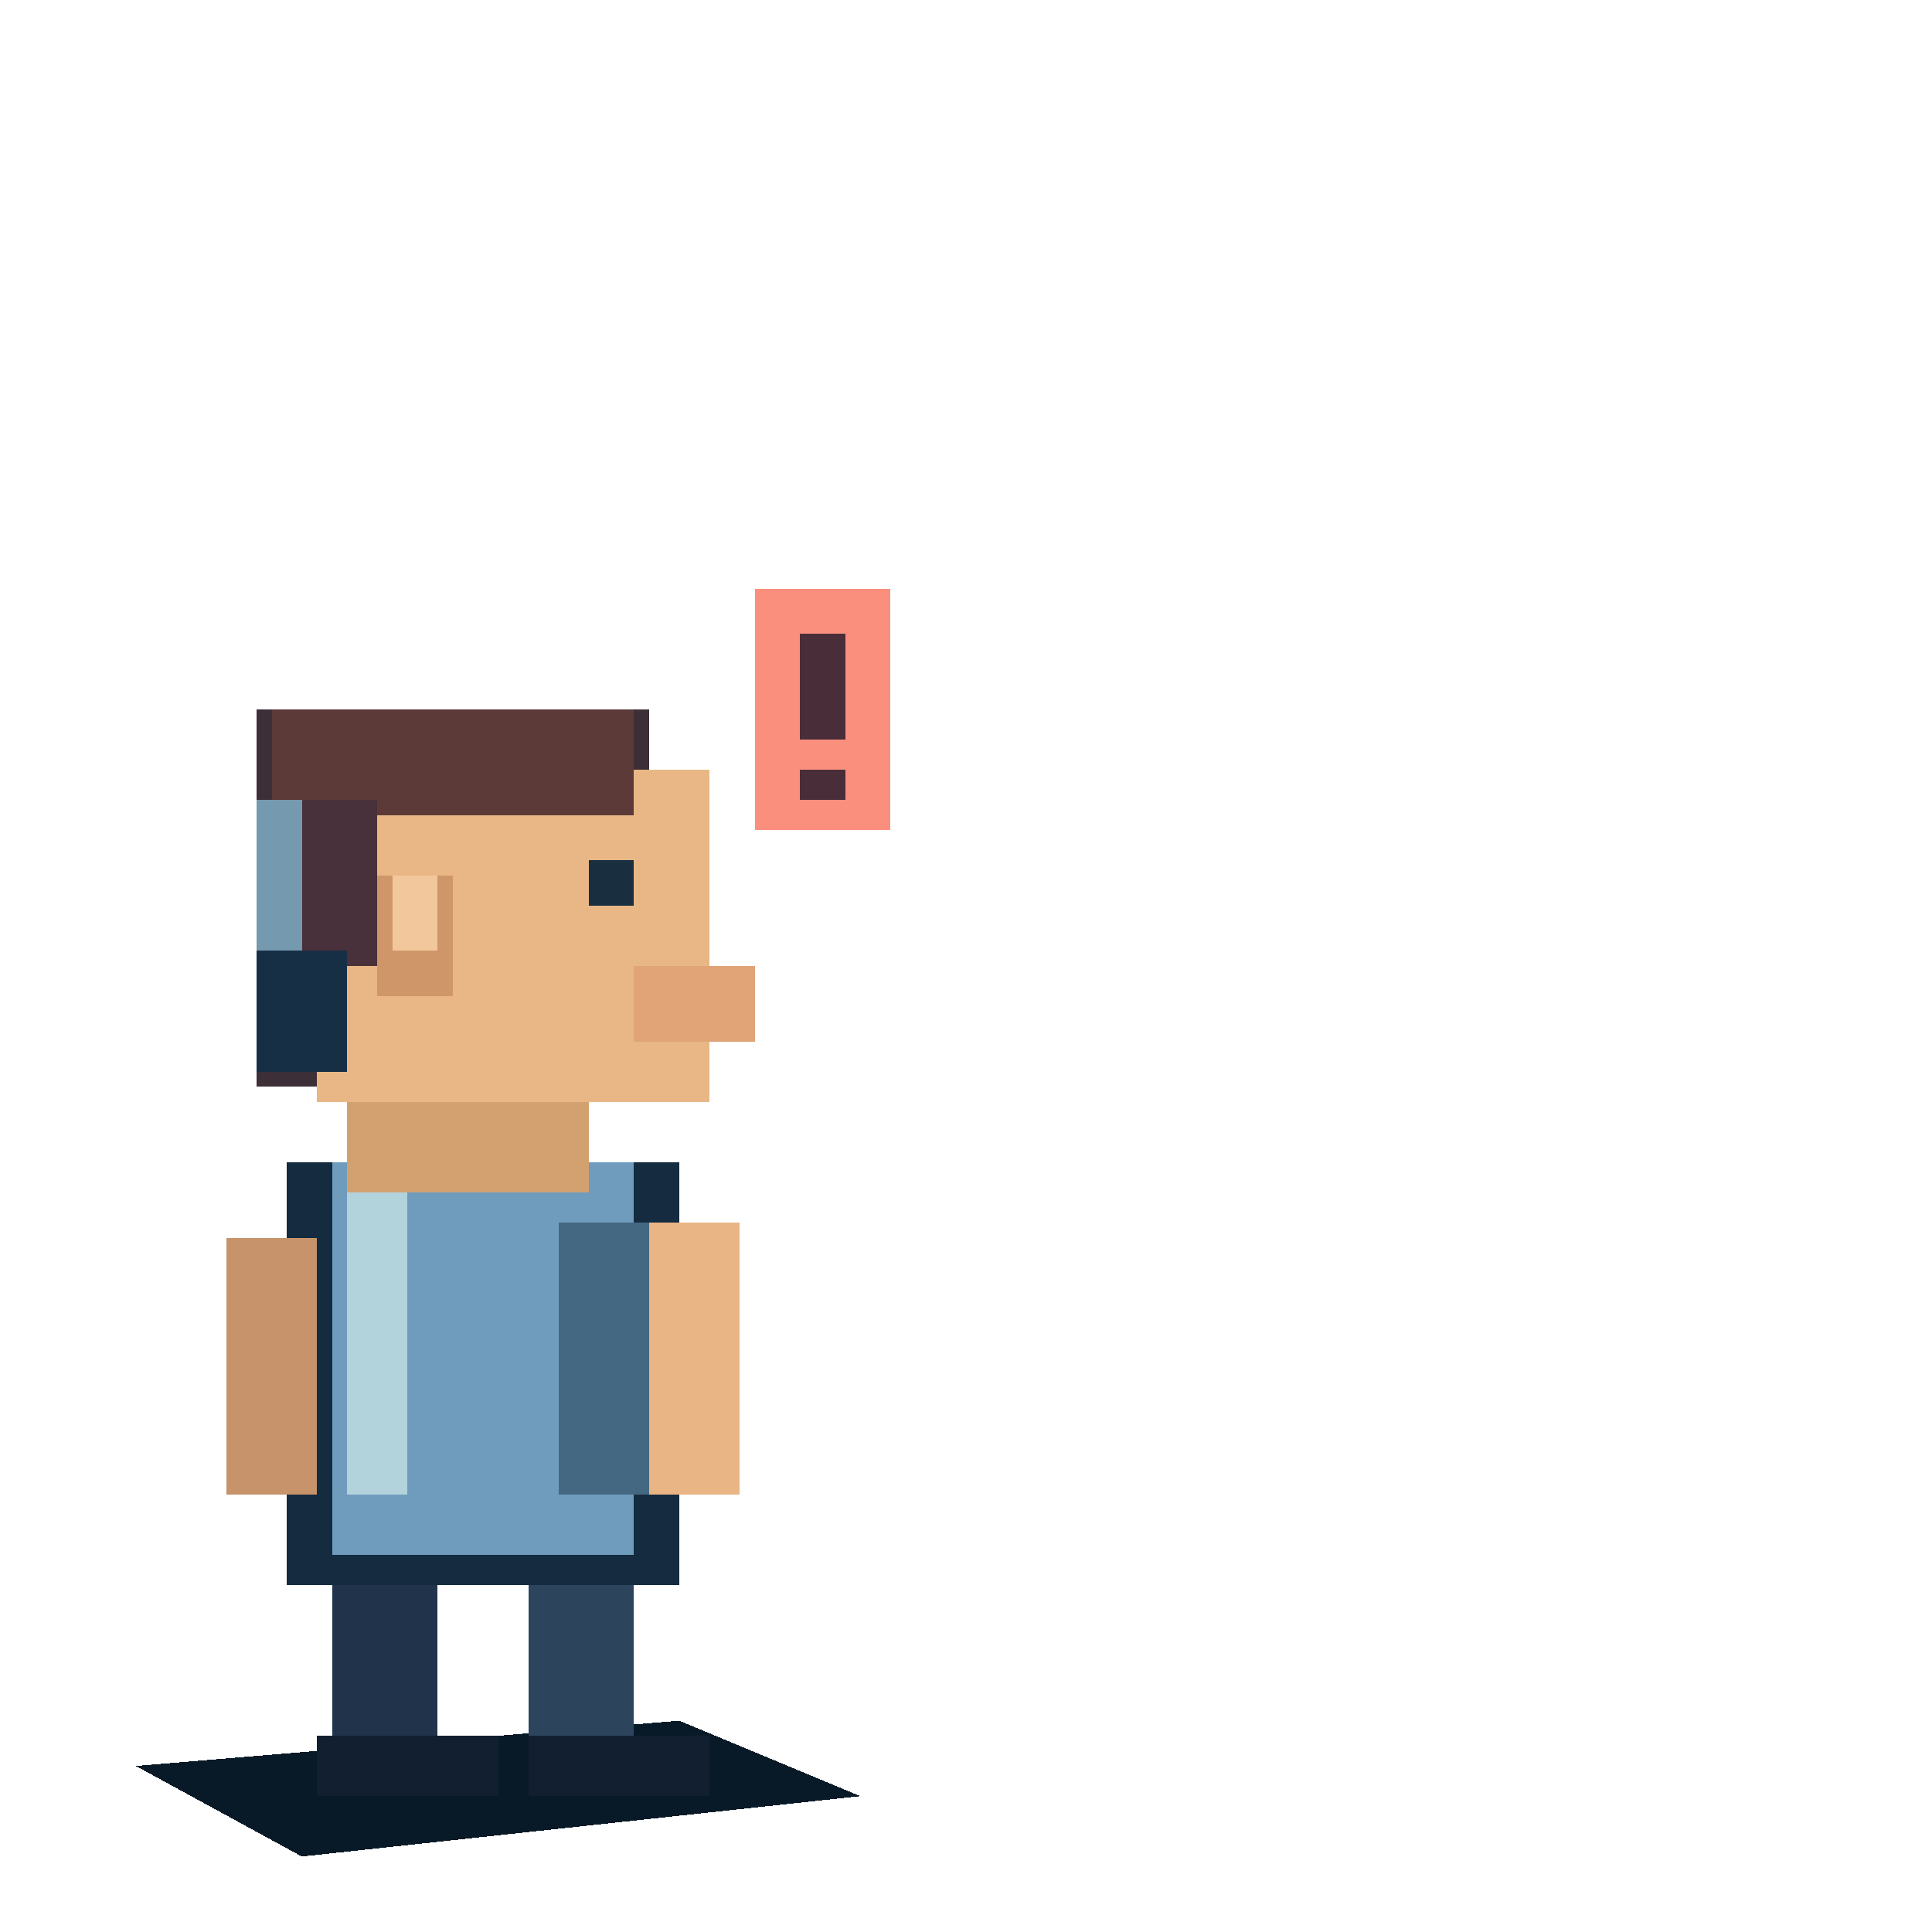
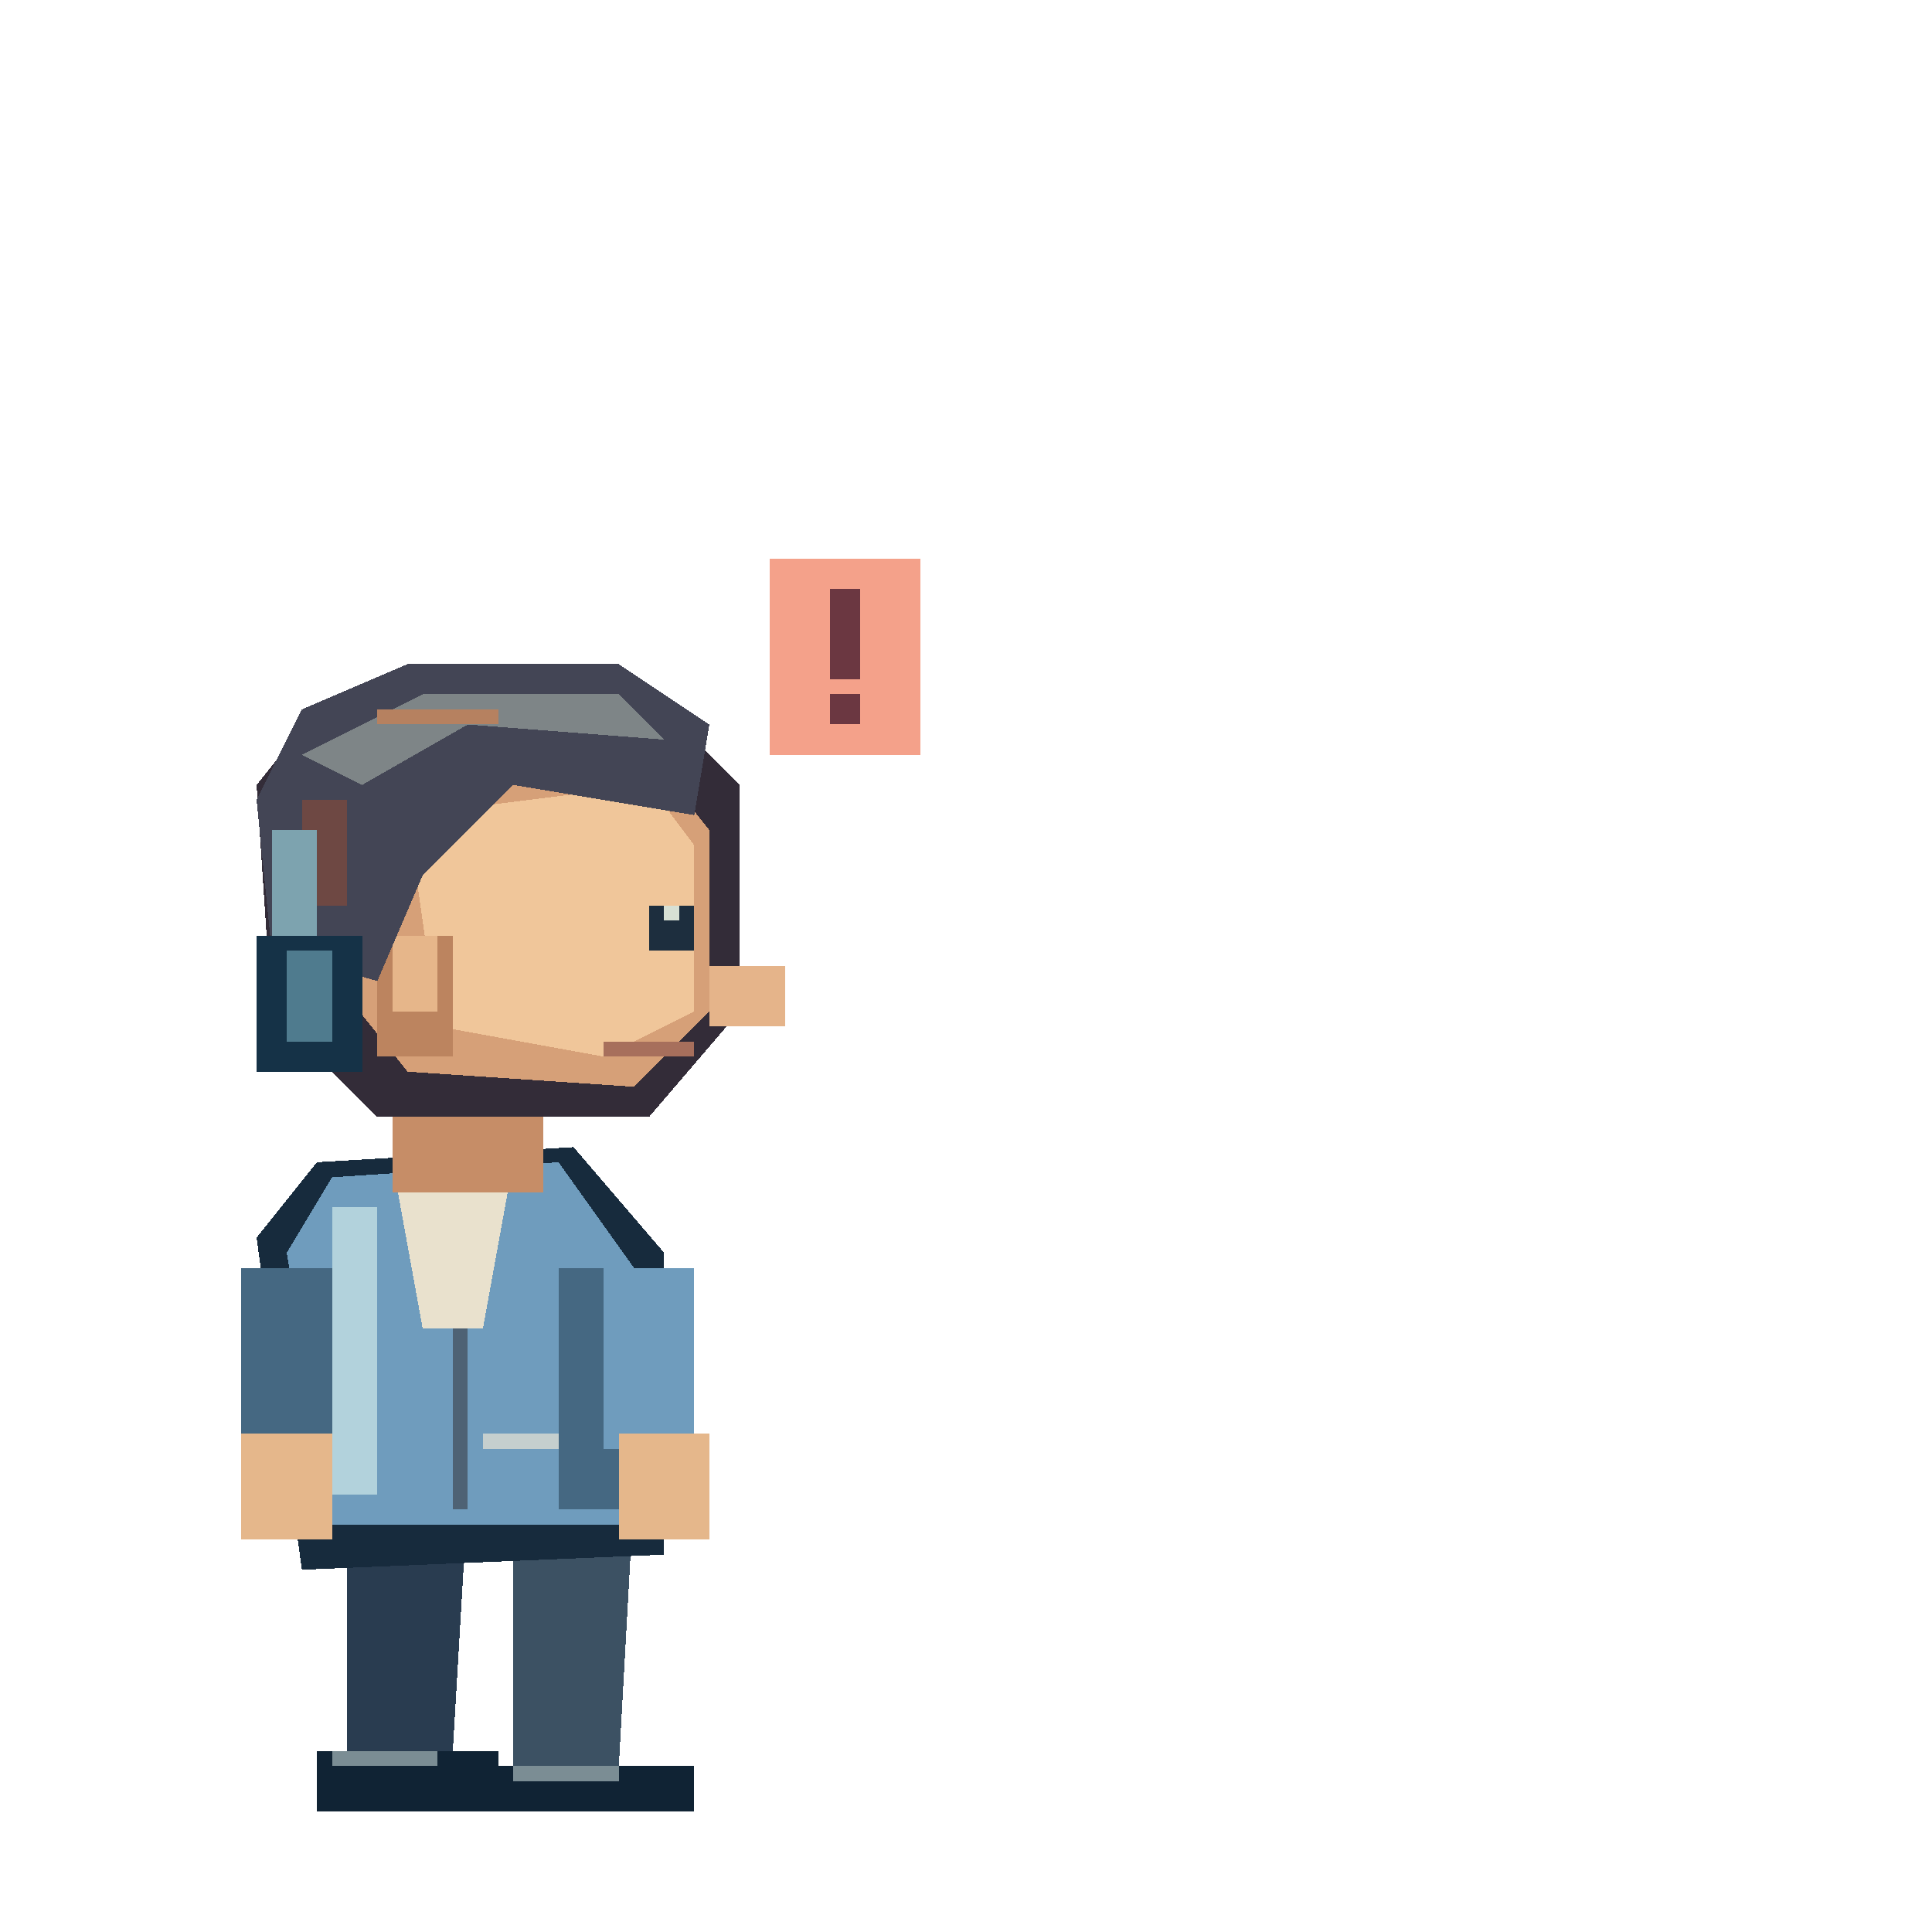
<svg xmlns="http://www.w3.org/2000/svg" width="128" height="128" viewBox="0 0 128 128" shape-rendering="crispEdges">
-   <polygon points="9,117 45,114 57,119 20,123" fill="#081a27" />
-   <rect x="22" y="100" width="7" height="16" fill="#20334b" />
-   <rect x="35" y="100" width="7" height="16" fill="#2d455c" />
-   <rect x="21" y="115" width="12" height="4" fill="#111f30" />
-   <rect x="35" y="115" width="12" height="4" fill="#111f30" />
-   <rect x="19" y="77" width="26" height="28" fill="#142b40" />
-   <rect x="22" y="77" width="20" height="26" fill="#6f9cbd" />
-   <rect x="23" y="79" width="4" height="20" fill="#b2d2dc" />
-   <rect x="37" y="81" width="6" height="18" fill="#456882" />
-   <rect x="23" y="69" width="16" height="10" fill="#d3a16f" />
-   <rect x="17" y="47" width="26" height="25" fill="#3d2f37" />
-   <rect x="21" y="51" width="26" height="22" fill="#e8b785" />
-   <rect x="18" y="47" width="24" height="7" fill="#5b3a37" />
-   <rect x="18" y="53" width="7" height="11" fill="#48313a" />
-   <rect x="39" y="57" width="3" height="3" fill="#192f40" />
-   <rect x="42" y="64" width="8" height="5" fill="#e1a477" />
-   <rect x="25" y="58" width="5" height="8" fill="#cf966a" />
-   <rect x="26" y="58" width="3" height="5" fill="#f3c79c" />
-   <rect x="17" y="53" width="3" height="16" fill="#7599af" />
-   <rect x="17" y="63" width="6" height="8" fill="#172f45" />
-   <rect x="15" y="82" width="6" height="17" fill="#c7936b" />
-   <rect x="43" y="81" width="6" height="18" fill="#e9b584" />
-   <rect x="50" y="39" width="9" height="16" fill="#fa8f7e" />
-   <rect x="53" y="42" width="3" height="7" fill="#492d39" />
-   <rect x="53" y="51" width="3" height="2" fill="#492d39" />
+   <polygon points="23,99 31,99 30,116 23,116" fill="#293c50" />
+   <polygon points="34,99 42,99 41,117 34,117" fill="#3c5163" />
+   <rect x="21" y="116" width="12" height="4" fill="#102334" />
+   <rect x="33" y="117" width="13" height="3" fill="#102334" />
+   <rect x="22" y="116" width="7" height="1" fill="#7b8d94" />
+   <rect x="34" y="117" width="7" height="1" fill="#7b8d94" />
+   <polygon points="21,77 38,76 44,83 44,103 20,104 17,82" fill="#172b3d" />
+   <polygon points="22,78 37,77 42,84 41,101 22,101 19,83" fill="#6f9cbd" />
+   <rect x="22" y="80" width="3" height="19" fill="#b2d2dc" />
+   <rect x="37" y="84" width="4" height="16" fill="#456882" />
+   <polygon points="26,77 34,77 32,88 28,88" fill="#e9e1cd" />
+   <rect x="30" y="88" width="1" height="12" fill="#4e6274" />
+   <rect x="32" y="95" width="5" height="1" fill="#c5cfce" />
+   <rect x="26" y="71" width="10" height="8" fill="#c68d67" />
+   <polygon points="17,52 21,47 43,46 49,52 49,67 43,74 25,74 18,67" fill="#332c38" />
+   <polygon points="23,52 43,50 47,55 47,67 42,72 27,71 23,66" fill="#d6a078" />
+   <polygon points="27,54 43,52 46,56 46,67 40,70 29,68" fill="#f0c69a" />
+   <rect x="43" y="60" width="3" height="3" fill="#1d2e3e" />
+   <rect x="44" y="60" width="1" height="1" fill="#d7e0d4" />
+   <rect x="47" y="64" width="5" height="4" fill="#e5b48a" />
+   <rect x="40" y="69" width="6" height="1" fill="#a76f5c" />
+   <rect x="25" y="62" width="5" height="8" fill="#bc845f" />
+   <rect x="26" y="62" width="3" height="5" fill="#e6b68a" />
+   <polygon points="17,53 20,47 27,44 41,44 47,48 46,54 34,52 28,58 25,65 18,63" fill="#434555" />
+   <polygon points="20,50 28,46 41,46 44,49 31,48 24,52" fill="#7e8587" />
+   <rect x="20" y="53" width="3" height="7" fill="#6e4843" />
+   <rect x="25" y="47" width="8" height="1" fill="#b68160" />
+   <rect x="18" y="55" width="3" height="12" fill="#7da3af" />
+   <rect x="17" y="62" width="7" height="9" fill="#153247" />
+   <rect x="19" y="63" width="3" height="6" fill="#4f7b8e" />
+   <rect x="16" y="84" width="6" height="12" fill="#456882" />
+   <rect x="16" y="95" width="6" height="7" fill="#e5b78b" />
+   <rect x="40" y="84" width="6" height="12" fill="#6f9cbd" />
+   <rect x="41" y="95" width="6" height="7" fill="#e5b78b" />
+   <rect x="51" y="37" width="10" height="13" fill="#f4a18a" />
+   <rect x="55" y="39" width="2" height="6" fill="#6b3741" />
+   <rect x="55" y="46" width="2" height="2" fill="#6b3741" />
</svg>
